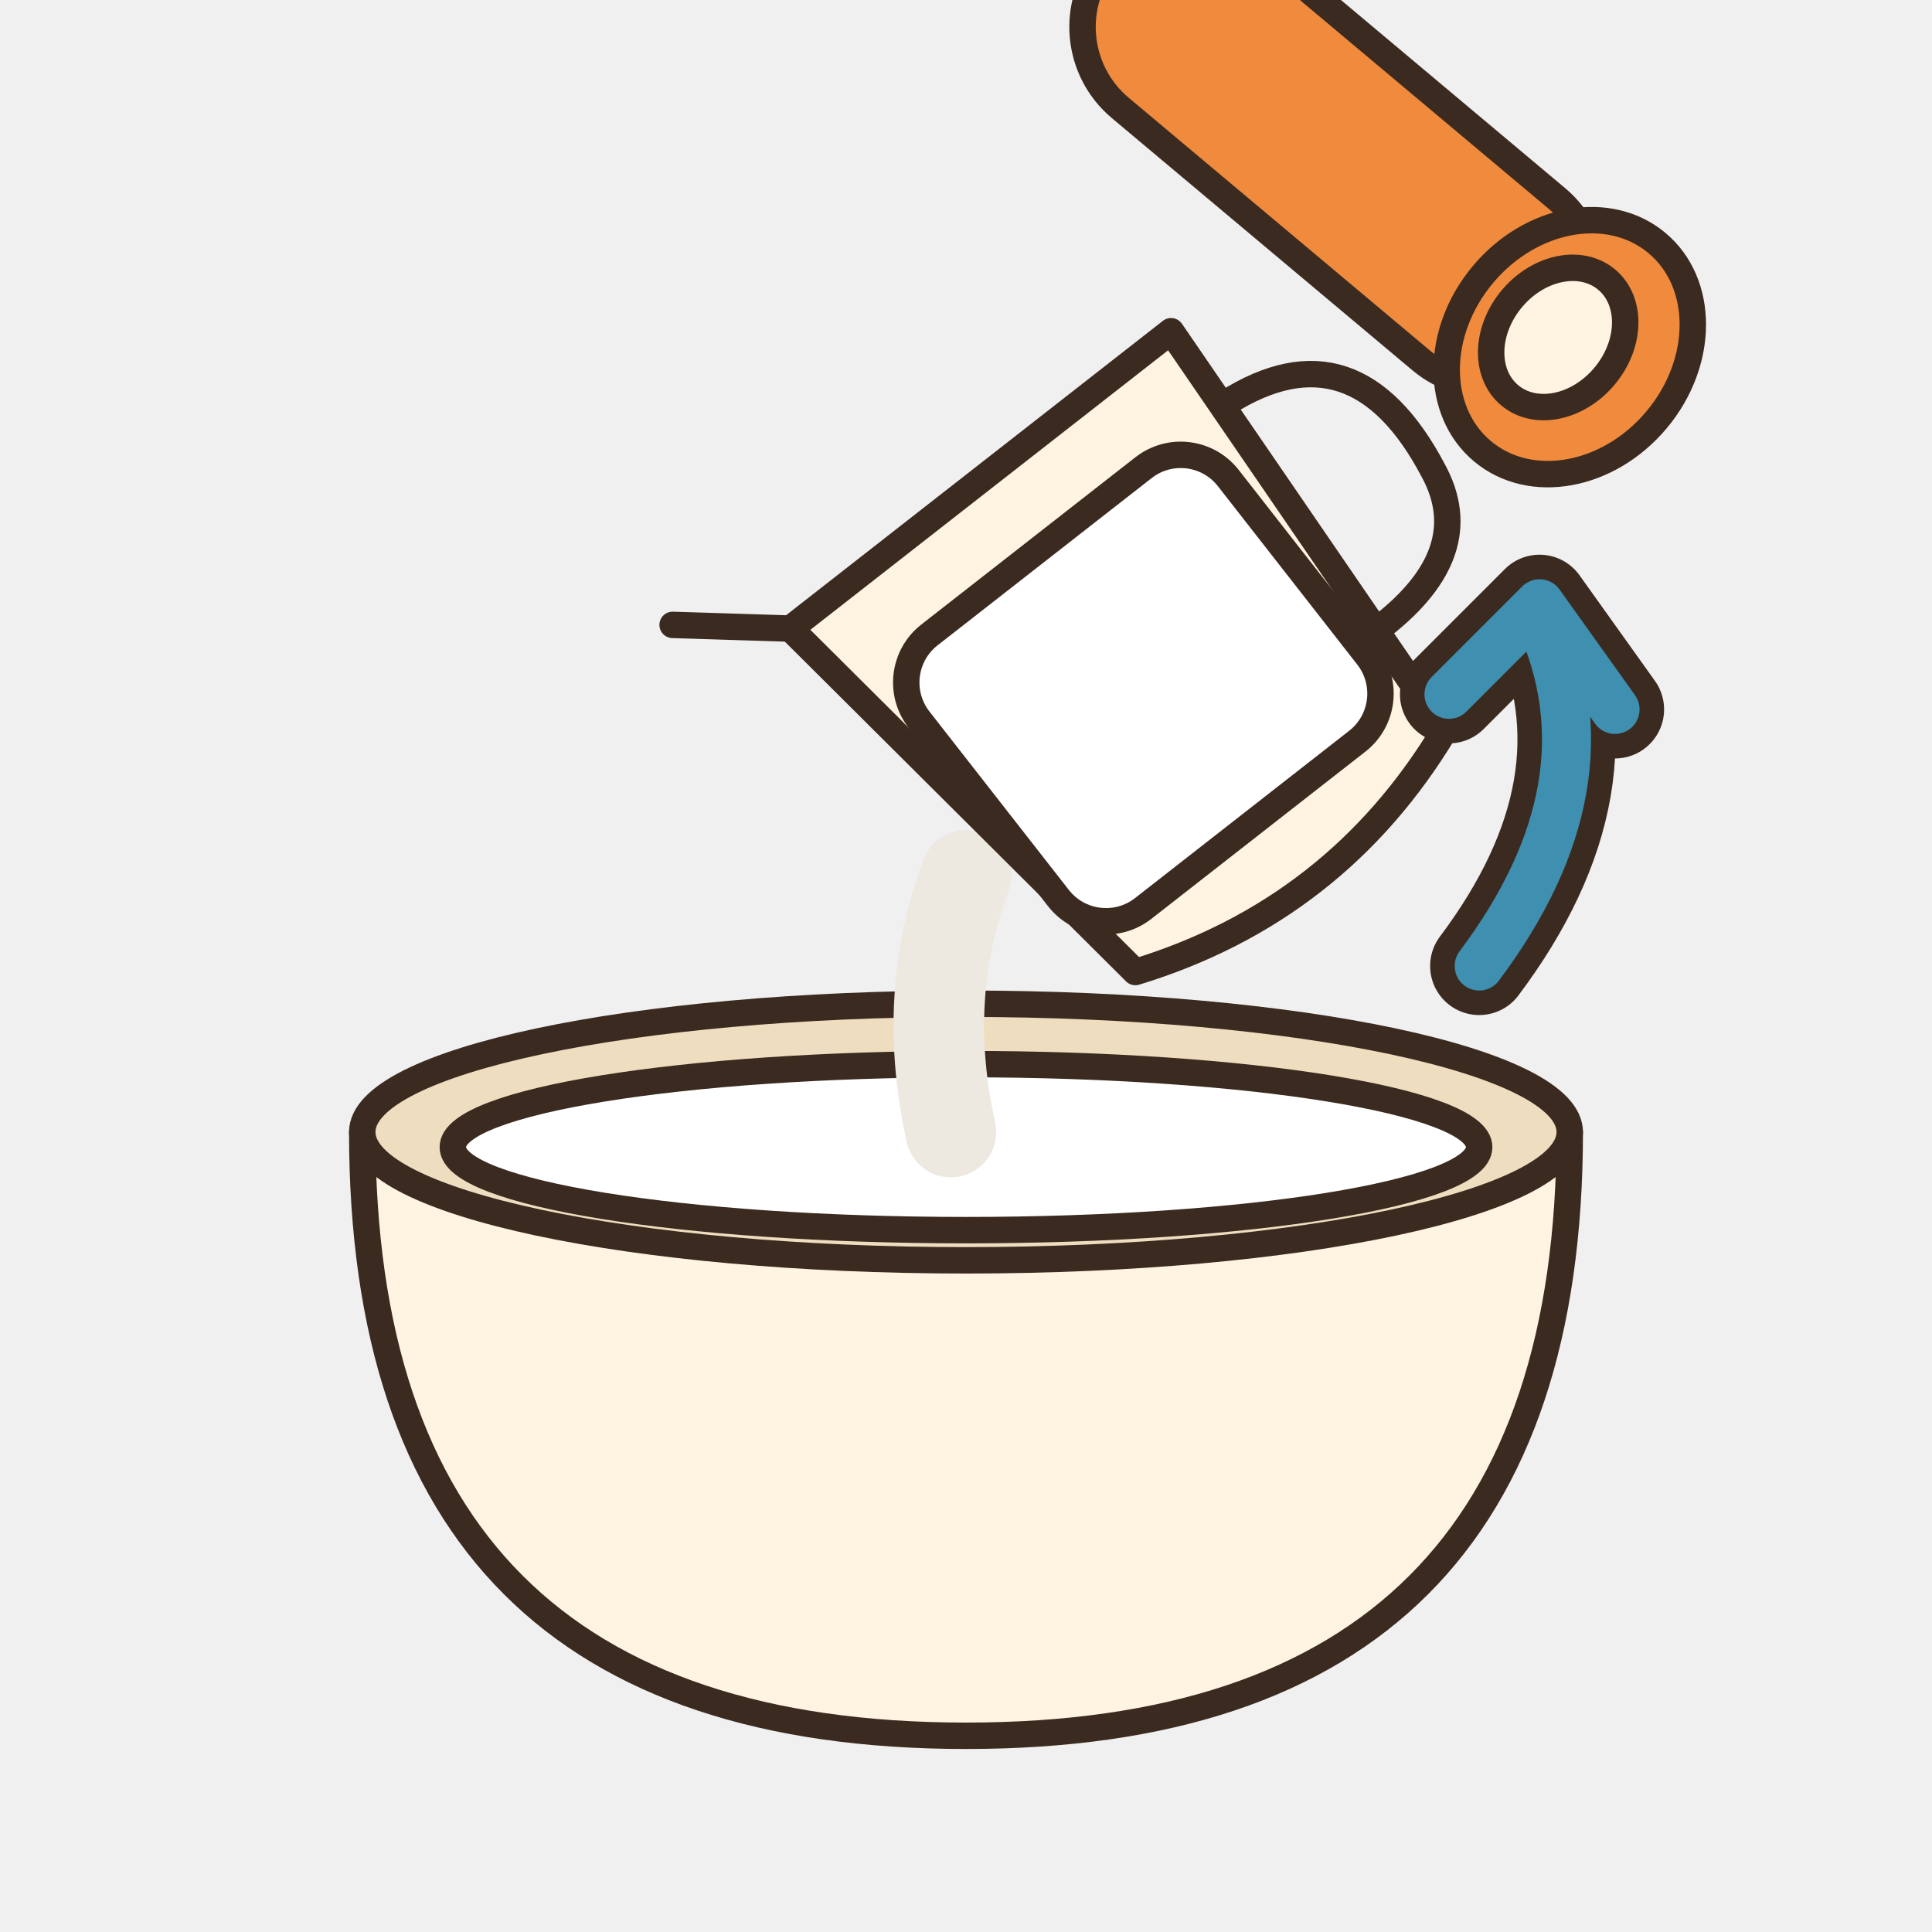
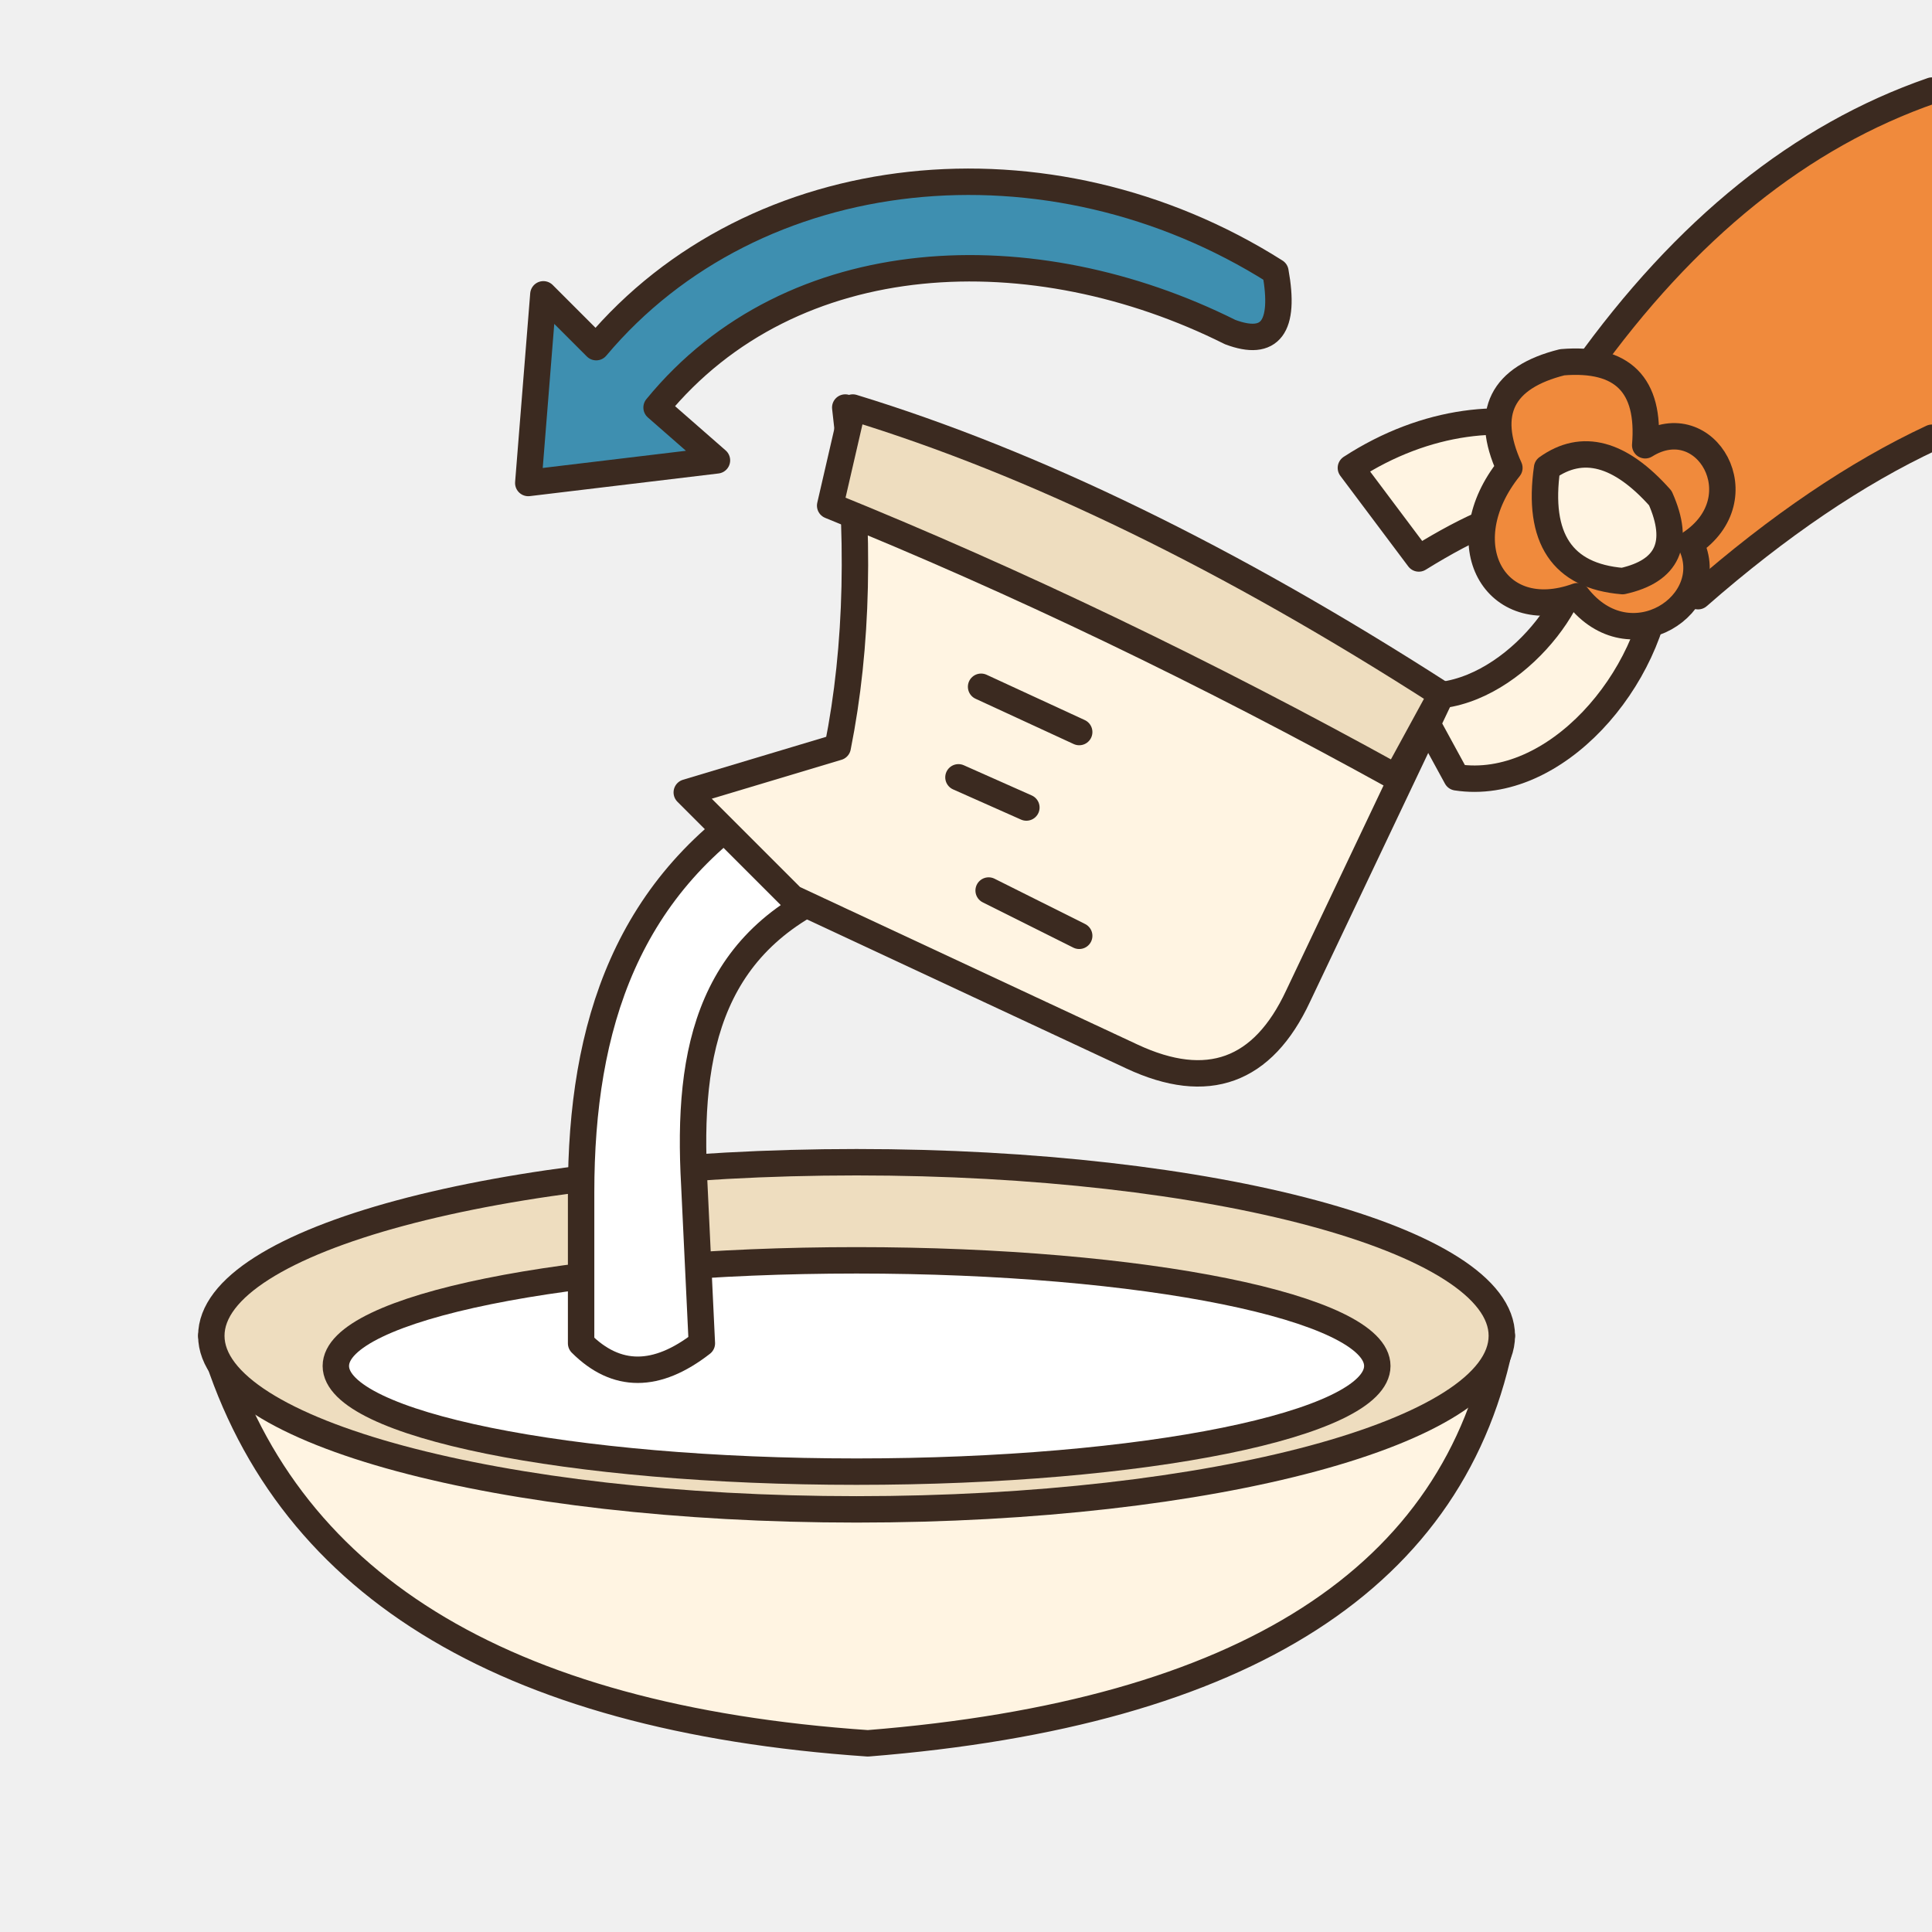
<svg xmlns="http://www.w3.org/2000/svg" viewBox="0 0 256 256">
-   <g stroke="#3B2A20" stroke-width="3.5" stroke-linecap="round" stroke-linejoin="round">
-     <path d="M48 150 Q48 230 128 230 Q208 230 208 150 Z" fill="#FFF4E2" />
-     <ellipse cx="128" cy="150" rx="80" ry="17" fill="#EEDDBF" />
-     <ellipse cx="128" cy="152" rx="68" ry="11" fill="#FFFFFF" />
-     <path d="M128 116 Q122 132 126 150" fill="none" stroke="#EDE8E0" stroke-width="12" />
-     <g transform="translate(150 86) rotate(-38)">
-       <path d="M-34 -30 L30 -30 L26 34 Q0 44 -26 34 Z" fill="#FFF4E2" />
-       <path d="M30 -18 Q50 -16 46 6 Q44 18 28 18" fill="none" />
-       <path d="M-34 -30 L-46 -40" fill="none" />
-       <rect x="-28" y="-18" width="52" height="46" rx="8" fill="#FFFFFF" />
+   <g id="pour" stroke="#3B2A20" stroke-width="3.5" stroke-linecap="round" stroke-linejoin="round">
+     <g id="bowl">
+       <path d="M28 177 L199 177 Q190 225 115 231 Q42 226 28 177 Z" fill="#FFF4E2" />
+       <ellipse cx="113.5" cy="177" rx="85.5" ry="23" fill="#EEDDBF" />
+       <ellipse cx="113.5" cy="181" rx="69" ry="14" fill="#FFFFFF" />
    </g>
-     <g transform="translate(208 46) rotate(130)">
-       <rect x="-14" y="0" width="28" height="80" rx="14" fill="#F08A3C" />
-       <ellipse cx="0" cy="0" rx="18" ry="15" fill="#F08A3C" />
-       <ellipse cx="0" cy="2" rx="10" ry="8" fill="#FFF4E2" />
+     <g id="milk">
+       <path d="M103 105 C83 117 77 136 77 158 L77 178 Q84 185 93 178 L92 157 C91 139 94 124 113 117 Z" fill="#FFFFFF" />
    </g>
-     <path d="M196 128 Q214 104 204 82" fill="none" stroke="#3B2A20" stroke-width="13" />
-     <path d="M192 92 L204 80 L214 94" fill="none" stroke="#3B2A20" stroke-width="13" />
-     <path d="M196 128 Q214 104 204 82" fill="none" stroke="#3E8FB0" stroke-width="6.5" />
-     <path d="M192 92 L204 80 L214 94" fill="none" stroke="#3E8FB0" stroke-width="6.5" />
+     <g id="jug-handle">
+       <path d="M179 62 C199 49 222 58 220 76 C219 90 206 105 193 103 L187 92 C198 94 209 81 209 74 Q209 61 188 74 Z" fill="#FFF4E2" />
+     </g>
+     <g id="measuring-jug">
+       <path d="M112 54 L191 92 L172 132 Q165 147 150 140 L105 119 L91 105 L111 99 Q115 79 112 54 Z" fill="#FFF4E2" />
+       <path d="M113 54 Q149 65 191 92 L185 103 Q147 82 110 67 Z" fill="#EEDDBF" />
+       <path d="M130 91 L143 97 M127 103 L136 107 M131 118 L143 124" fill="none" />
+     </g>
+     <g id="rosa-forearm">
+       <path d="M256 12 Q230 21 210 49 L209 68 L225 79 Q241 65 256 58" fill="#F08A3C" />
+     </g>
+     <g id="rosa-holding-paw">
+       <path d="M207 48 Q195 51 200 62 C192 72 198 83 209 79 C216 88 228 80 224 72 C233 66 226 54 218 59 Q219 47 207 48 Z" fill="#F08A3C" />
+       <path d="M205 62 Q212 57 220 66 Q224 75 215 77 Q203 76 205 62 Z" fill="#FFF4E2" />
+     </g>
+     <g id="tipping-motion">
+       <path d="M169 36 C139 17 100 21 79 46 L72 39 L70 64 L95 61 L87 54 C105 32 137 31 163 44 Q171 47 169 36 Z" fill="#3E8FB0" />
+     </g>
  </g>
</svg>
